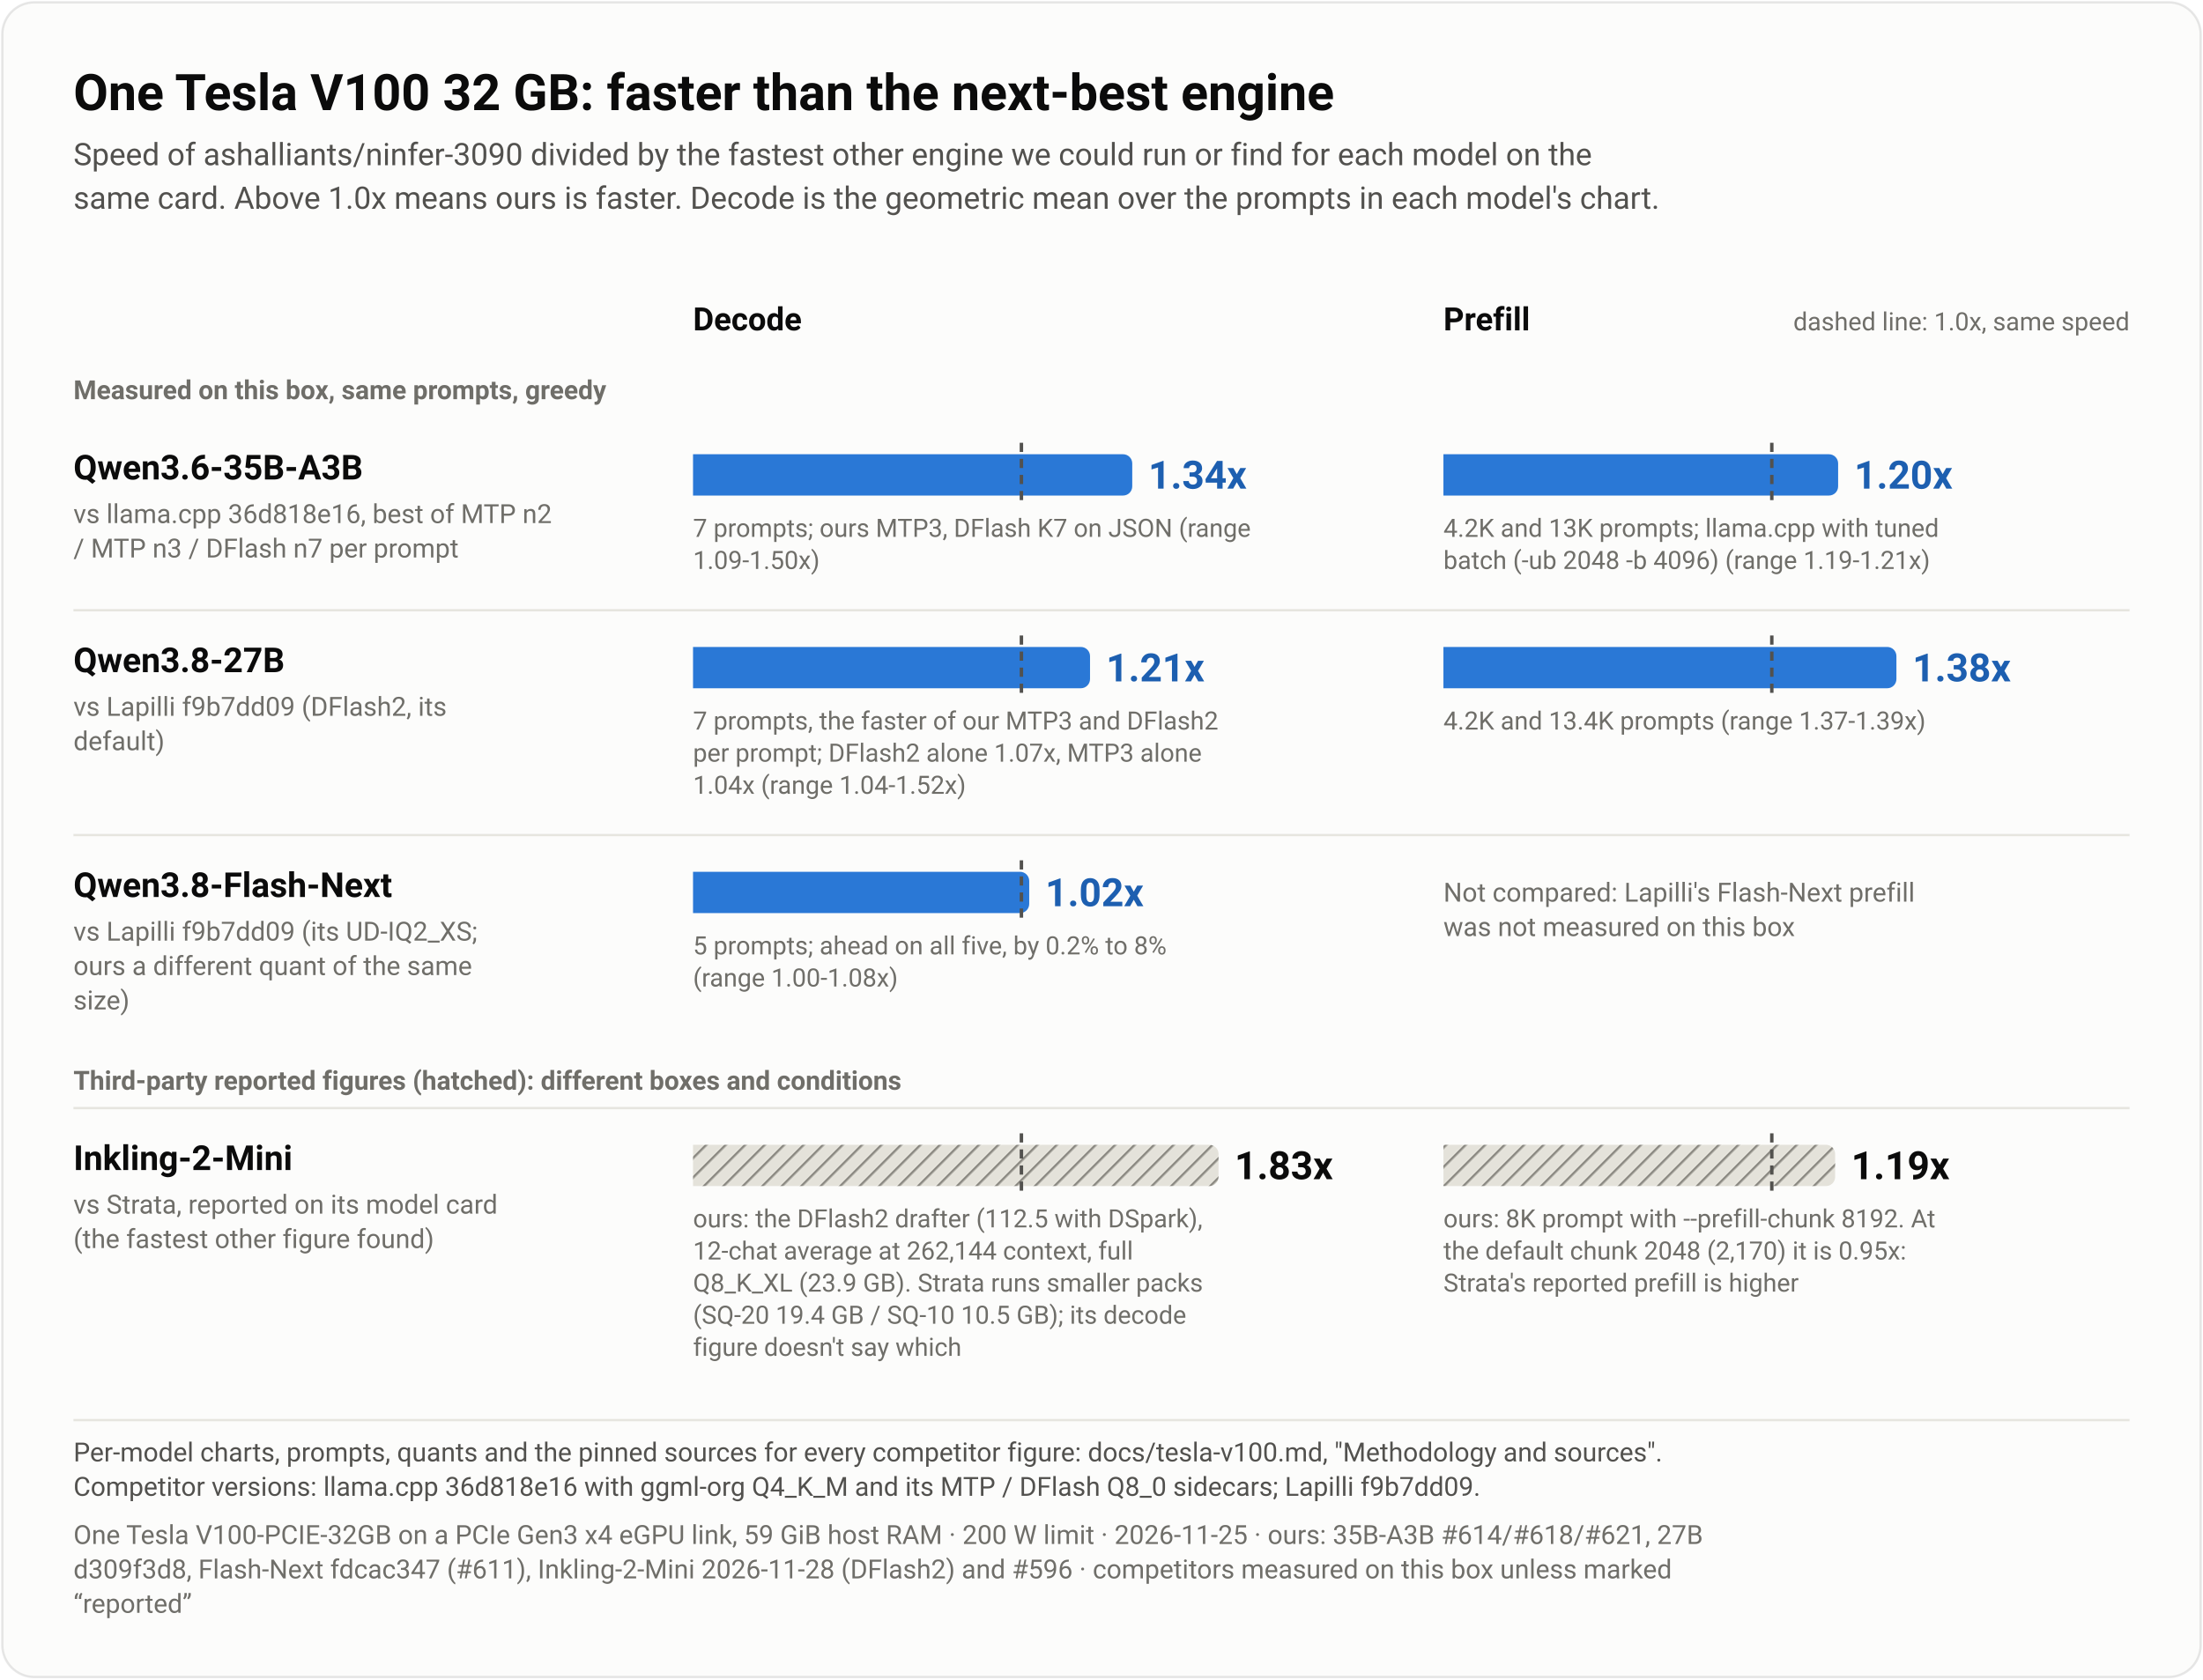
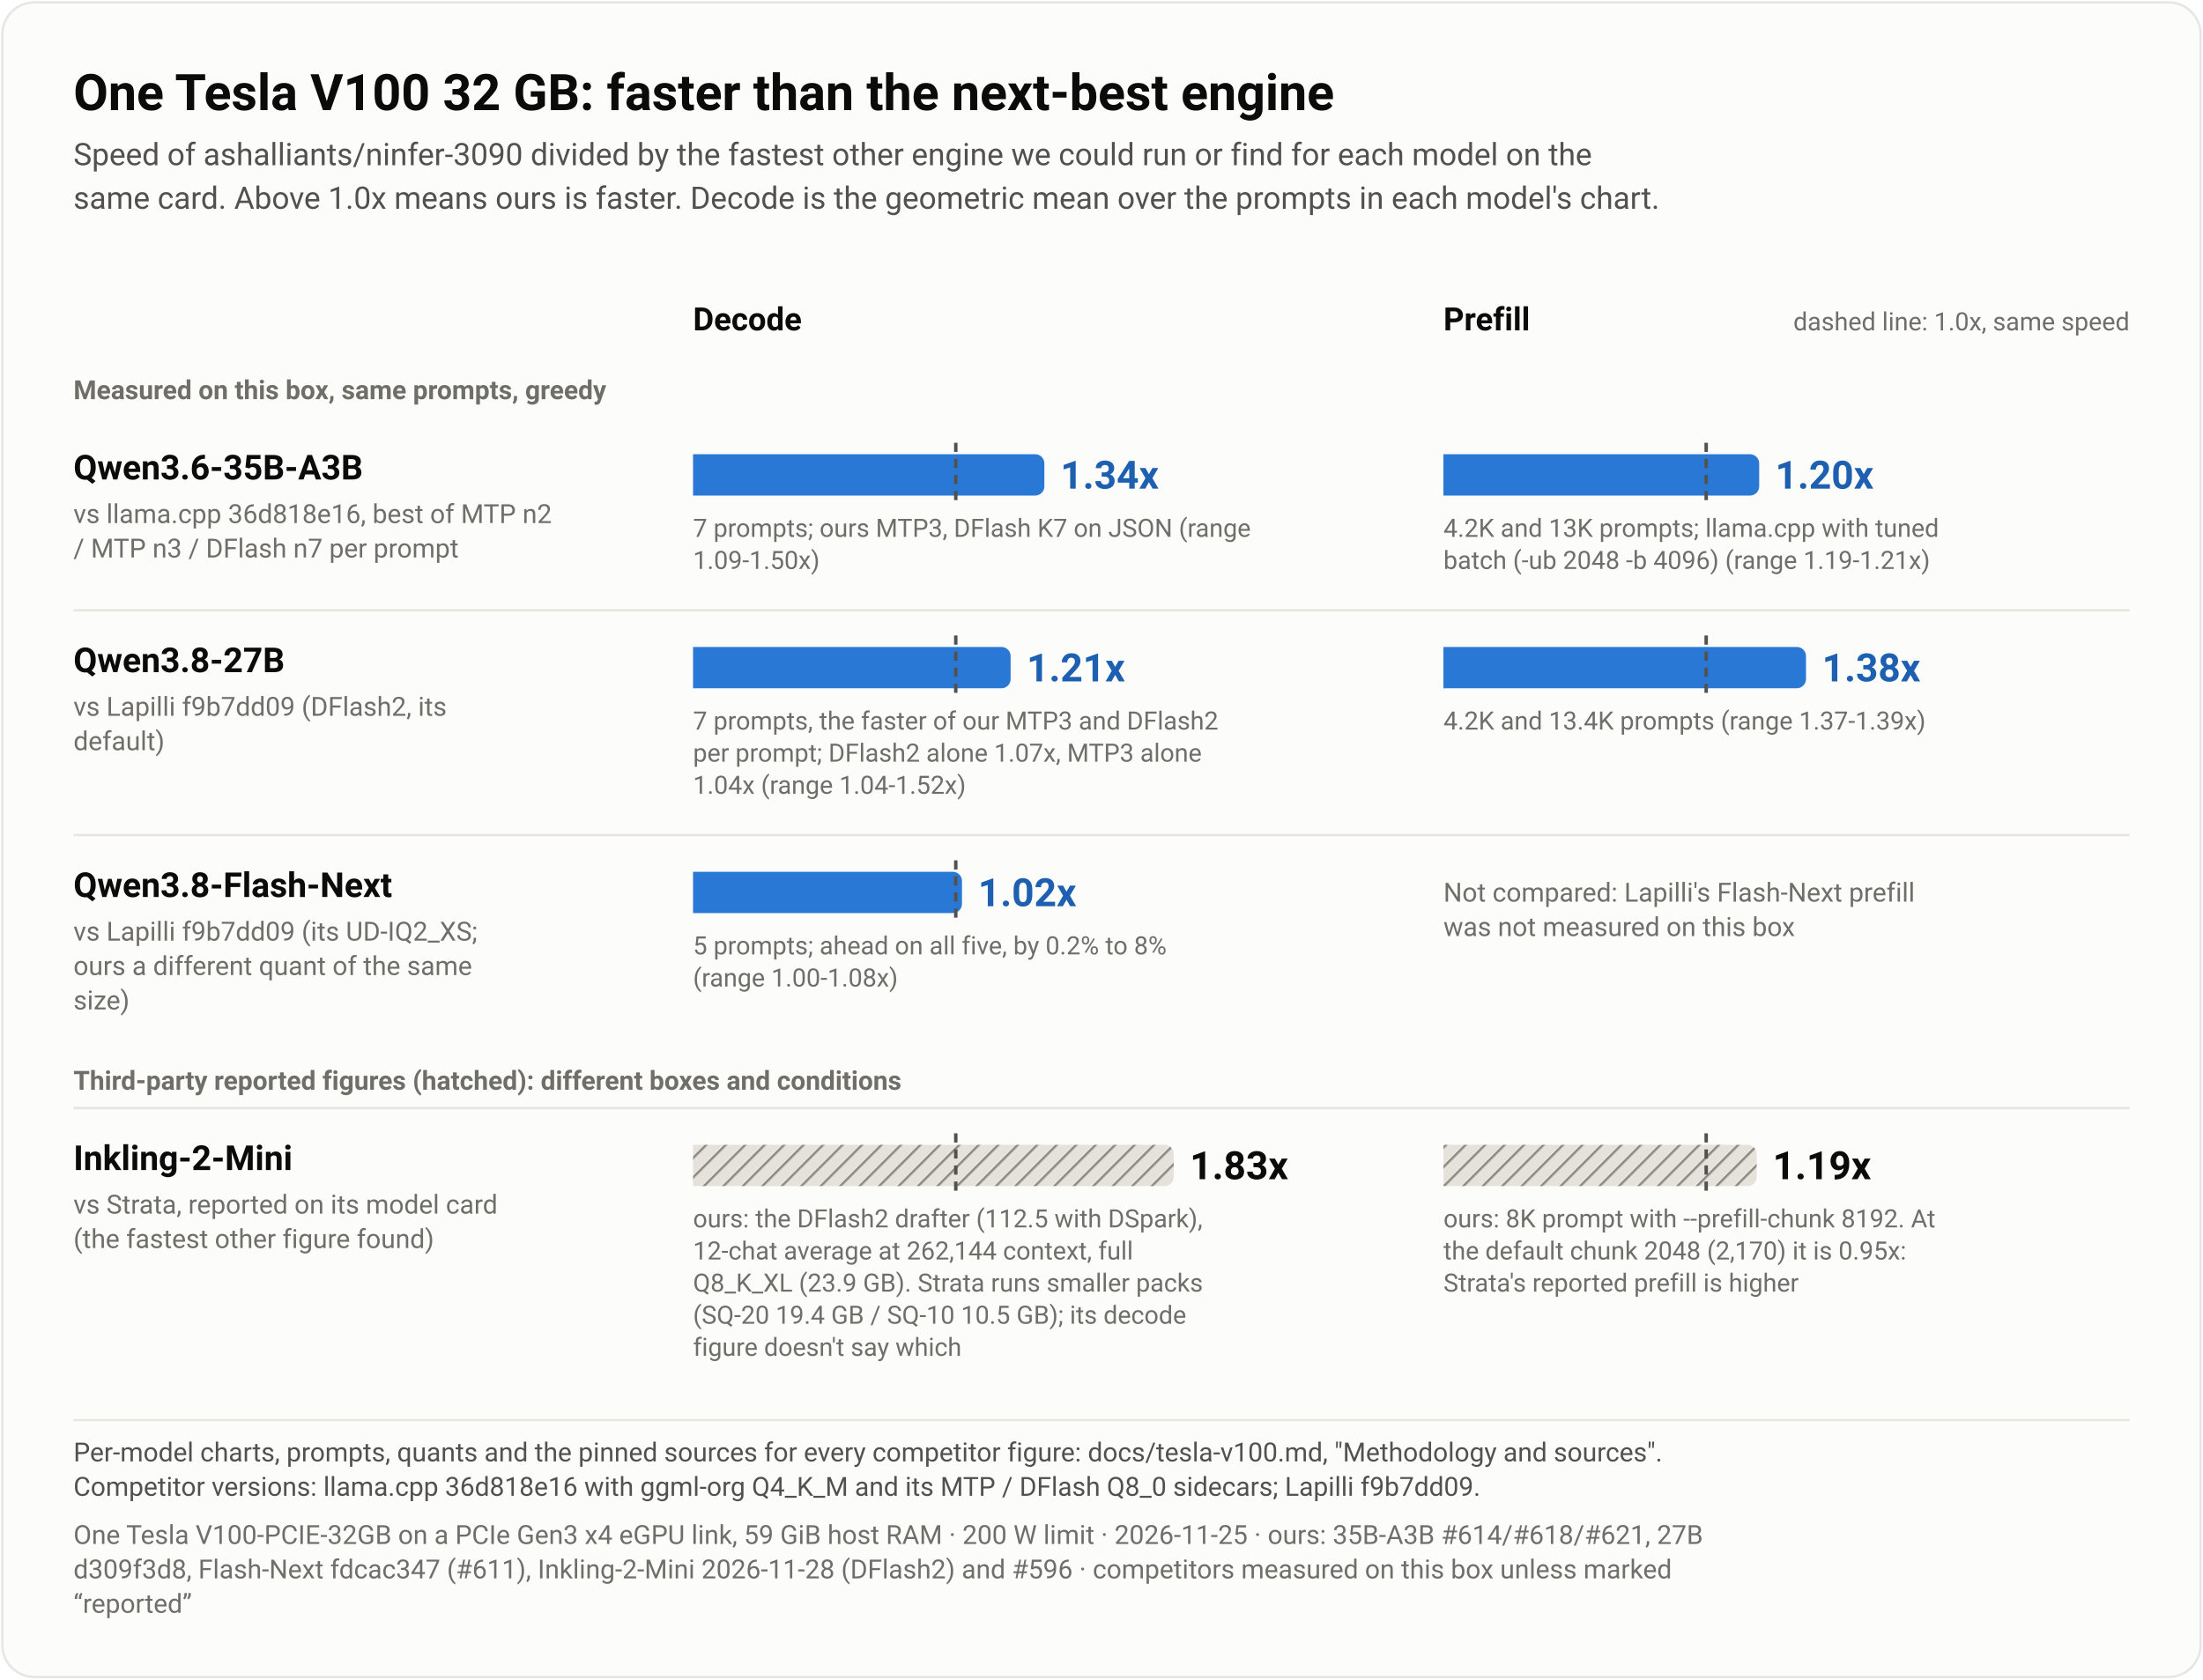
<svg xmlns="http://www.w3.org/2000/svg" viewBox="0 0 960 732" width="960" height="732" role="img" aria-label="Speed-up of ashalliants/ninfer-3090 over the next-best engine on one Tesla V100 32 GB. Qwen3.6-35B-A3B vs llama.cpp: 1.34x decode, 1.20x prefill. Qwen3.8-27B vs Lapilli: 1.21x decode, 1.38x prefill. Qwen3.8-Flash-Next vs Lapilli: 1.02x decode, prefill not compared. Inkling-2-Mini vs Strata's reported figures: 1.83x decode, 1.19x prefill with an 8192-token chunk (0.95x at the default chunk).">
  <style>
    .surface { fill: #fcfcfb; stroke: rgba(11,11,11,0.10); }
    .t1 { fill: #0b0b0b; } .t2 { fill: #52514e; } .t3 { fill: #6f6e69; }
    .grid { stroke: #e6e5df; } .base { stroke: #c3c2b7; } .ref { stroke: #52514e; stroke-dasharray: 4 3; }
    .ours { fill: #2a78d6; } .alt { fill: #1baf7a; } .same { fill: #eb6834; } .prev { fill: #b5b3aa; }
    .rep { fill: url(#hatch-v100-headline); } .hatchbg { fill: #e4e2da; } .hatchln { stroke: #8f8d86; }
    .win { fill: #1d5fb0; } .loss { fill: #b8471d; }
    text { font-family: system-ui, -apple-system, "Segoe UI", Roboto, "Helvetica Neue", Arial, sans-serif; }
    @media (prefers-color-scheme: dark) {
      .surface { fill: #1a1a19; stroke: rgba(255,255,255,0.12); }
      .t1 { fill: #f4f3ef; } .t2 { fill: #c3c2b7; } .t3 { fill: #a3a29b; }
      .grid { stroke: #2e2e2b; } .base { stroke: #4a4a46; } .ref { stroke: #c3c2b7; }
      .ours { fill: #3987e5; } .alt { fill: #199e70; } .same { fill: #d95926; } .prev { fill: #6f6e69; }
      .hatchbg { fill: #3a3935; } .hatchln { stroke: #8f8d86; }
      .win { fill: #79b0f0; } .loss { fill: #f08a5d; }
    }
  </style>
  <defs>
    <pattern id="hatch-v100-headline" width="6" height="6" patternUnits="userSpaceOnUse" patternTransform="rotate(45)">
      <rect width="6" height="6" class="hatchbg" />
      <line x1="0" y1="0" x2="0" y2="6" class="hatchln" stroke-width="2" />
    </pattern>
  </defs>
  <rect x="1" y="1" width="958" height="730" rx="14" class="surface" stroke-width="1" />
  <text x="32.0" y="48.0" class="t1" font-size="22" font-weight="700" text-anchor="start">One Tesla V100 32 GB: faster than the next-best engine</text>
  <text x="32.0" y="72.0" class="t2" font-size="13.5" font-weight="400" text-anchor="start">Speed of ashalliants/ninfer-3090 divided by the fastest other engine we could run or find for each model on the</text>
  <text x="32.0" y="91.0" class="t2" font-size="13.5" font-weight="400" text-anchor="start">same card. Above 1.0x means ours is faster. Decode is the geometric mean over the prompts in each model's chart.</text>
  <text x="302.0" y="144.0" class="t1" font-size="14" font-weight="700" text-anchor="start">Decode</text>
  <text x="629.0" y="144.0" class="t1" font-size="14" font-weight="700" text-anchor="start">Prefill</text>
  <text x="928.0" y="144.0" class="t3" font-size="11" font-weight="400" text-anchor="end">dashed line: 1.0x, same speed</text>
  <text x="32.0" y="174.0" class="t3" font-size="11.5" font-weight="600" text-anchor="start">Measured on this box, same prompts, greedy</text>
  <text x="32.0" y="209.0" class="t1" font-size="15" font-weight="700" text-anchor="start">Qwen3.6-35B-A3B</text>
  <text x="32.0" y="228.0" class="t3" font-size="11.5" font-weight="400" text-anchor="start">vs llama.cpp 36d818e16, best of MTP n2</text>
  <text x="32.0" y="243.0" class="t3" font-size="11.5" font-weight="400" text-anchor="start">/ MTP n3 / DFlash n7 per prompt</text>
-   <path class="ours" d="M302.0,198.0 h187.4 a4,4 0 0 1 4,4 v10.0 a4,4 0 0 1 -4,4 h-187.4 z" />
-   <line x1="445.1" y1="193.0" x2="445.1" y2="221.0" class="ref" stroke-width="1.5" />
-   <text x="500.4" y="213.0" class="win" font-size="17" font-weight="700" text-anchor="start">1.34x</text>
+   <path class="ours" d="M302.0,198.0 h149.1 a4,4 0 0 1 4,4 v10.0 a4,4 0 0 1 -4,4 h-149.1 z" />
+   <line x1="416.5" y1="193.0" x2="416.5" y2="221.0" class="ref" stroke-width="1.5" />
+   <text x="462.1" y="213.0" class="win" font-size="17" font-weight="700" text-anchor="start">1.34x</text>
  <text x="302.0" y="234.0" class="t3" font-size="11" font-weight="400" text-anchor="start">7 prompts; ours MTP3, DFlash K7 on JSON (range</text>
  <text x="302.0" y="248.0" class="t3" font-size="11" font-weight="400" text-anchor="start">1.09-1.50x)</text>
-   <path class="ours" d="M629.0,198.0 h168.0 a4,4 0 0 1 4,4 v10.0 a4,4 0 0 1 -4,4 h-168.0 z" />
-   <line x1="772.1" y1="193.0" x2="772.1" y2="221.0" class="ref" stroke-width="1.5" />
-   <text x="808.0" y="213.0" class="win" font-size="17" font-weight="700" text-anchor="start">1.20x</text>
+   <path class="ours" d="M629.0,198.0 h133.6 a4,4 0 0 1 4,4 v10.0 a4,4 0 0 1 -4,4 h-133.6 z" />
+   <line x1="743.5" y1="193.0" x2="743.5" y2="221.0" class="ref" stroke-width="1.5" />
+   <text x="773.6" y="213.0" class="win" font-size="17" font-weight="700" text-anchor="start">1.20x</text>
  <text x="629.0" y="234.0" class="t3" font-size="11" font-weight="400" text-anchor="start">4.2K and 13K prompts; llama.cpp with tuned</text>
  <text x="629.0" y="248.0" class="t3" font-size="11" font-weight="400" text-anchor="start">batch (-ub 2048 -b 4096) (range 1.19-1.21x)</text>
  <line x1="32" y1="266.0" x2="928" y2="266.0" class="grid" stroke-width="1" />
  <text x="32.0" y="293.0" class="t1" font-size="15" font-weight="700" text-anchor="start">Qwen3.8-27B</text>
  <text x="32.0" y="312.0" class="t3" font-size="11.5" font-weight="400" text-anchor="start">vs Lapilli f9b7dd09 (DFlash2, its</text>
  <text x="32.0" y="327.0" class="t3" font-size="11.5" font-weight="400" text-anchor="start">default)</text>
-   <path class="ours" d="M302.0,282.0 h169.0 a4,4 0 0 1 4,4 v10.0 a4,4 0 0 1 -4,4 h-169.0 z" />
-   <line x1="445.1" y1="277.0" x2="445.1" y2="305.0" class="ref" stroke-width="1.5" />
-   <text x="482.0" y="297.0" class="win" font-size="17" font-weight="700" text-anchor="start">1.21x</text>
+   <path class="ours" d="M302.0,282.0 h134.4 a4,4 0 0 1 4,4 v10.0 a4,4 0 0 1 -4,4 h-134.4 z" />
+   <line x1="416.5" y1="277.0" x2="416.5" y2="305.0" class="ref" stroke-width="1.5" />
+   <text x="447.4" y="297.0" class="win" font-size="17" font-weight="700" text-anchor="start">1.21x</text>
  <text x="302.0" y="318.0" class="t3" font-size="11" font-weight="400" text-anchor="start">7 prompts, the faster of our MTP3 and DFlash2</text>
  <text x="302.0" y="332.0" class="t3" font-size="11" font-weight="400" text-anchor="start">per prompt; DFlash2 alone 1.07x, MTP3 alone</text>
  <text x="302.0" y="346.0" class="t3" font-size="11" font-weight="400" text-anchor="start">1.04x (range 1.04-1.52x)</text>
-   <path class="ours" d="M629.0,282.0 h193.4 a4,4 0 0 1 4,4 v10.0 a4,4 0 0 1 -4,4 h-193.4 z" />
-   <line x1="772.1" y1="277.0" x2="772.1" y2="305.0" class="ref" stroke-width="1.5" />
-   <text x="833.4" y="297.0" class="win" font-size="17" font-weight="700" text-anchor="start">1.38x</text>
+   <path class="ours" d="M629.0,282.0 h154.0 a4,4 0 0 1 4,4 v10.0 a4,4 0 0 1 -4,4 h-154.0 z" />
+   <line x1="743.5" y1="277.0" x2="743.5" y2="305.0" class="ref" stroke-width="1.5" />
+   <text x="794.0" y="297.0" class="win" font-size="17" font-weight="700" text-anchor="start">1.38x</text>
  <text x="629.0" y="318.0" class="t3" font-size="11" font-weight="400" text-anchor="start">4.2K and 13.4K prompts (range 1.37-1.39x)</text>
  <line x1="32" y1="364.0" x2="928" y2="364.0" class="grid" stroke-width="1" />
  <text x="32.0" y="391.0" class="t1" font-size="15" font-weight="700" text-anchor="start">Qwen3.8-Flash-Next</text>
  <text x="32.0" y="410.0" class="t3" font-size="11.5" font-weight="400" text-anchor="start">vs Lapilli f9b7dd09 (its UD-IQ2_XS;</text>
  <text x="32.0" y="425.0" class="t3" font-size="11.5" font-weight="400" text-anchor="start">ours a different quant of the same</text>
  <text x="32.0" y="440.0" class="t3" font-size="11.5" font-weight="400" text-anchor="start">size)</text>
-   <path class="ours" d="M302.0,380.0 h142.5 a4,4 0 0 1 4,4 v10.0 a4,4 0 0 1 -4,4 h-142.5 z" />
-   <line x1="445.1" y1="375.0" x2="445.1" y2="403.0" class="ref" stroke-width="1.5" />
-   <text x="455.5" y="395.0" class="win" font-size="17" font-weight="700" text-anchor="start">1.02x</text>
+   <path class="ours" d="M302.0,380.0 h113.2 a4,4 0 0 1 4,4 v10.0 a4,4 0 0 1 -4,4 h-113.2 z" />
+   <line x1="416.5" y1="375.0" x2="416.5" y2="403.0" class="ref" stroke-width="1.5" />
+   <text x="426.2" y="395.0" class="win" font-size="17" font-weight="700" text-anchor="start">1.02x</text>
  <text x="302.0" y="416.0" class="t3" font-size="11" font-weight="400" text-anchor="start">5 prompts; ahead on all five, by 0.2% to 8%</text>
  <text x="302.0" y="430.0" class="t3" font-size="11" font-weight="400" text-anchor="start">(range 1.00-1.08x)</text>
  <text x="629.0" y="393.0" class="t3" font-size="11.5" font-weight="400" text-anchor="start">Not compared: Lapilli's Flash-Next prefill</text>
  <text x="629.0" y="408.0" class="t3" font-size="11.5" font-weight="400" text-anchor="start">was not measured on this box</text>
  <text x="32.0" y="475.0" class="t3" font-size="11.5" font-weight="600" text-anchor="start">Third-party reported figures (hatched): different boxes and conditions</text>
  <line x1="32" y1="483.0" x2="928" y2="483.0" class="grid" stroke-width="1" />
  <text x="32.0" y="510.0" class="t1" font-size="15" font-weight="700" text-anchor="start">Inkling-2-Mini</text>
  <text x="32.0" y="529.0" class="t3" font-size="11.5" font-weight="400" text-anchor="start">vs Strata, reported on its model card</text>
  <text x="32.0" y="544.0" class="t3" font-size="11.5" font-weight="400" text-anchor="start">(the fastest other figure found)</text>
-   <path class="rep" d="M302.0,499.0 h225.0 a4,4 0 0 1 4,4 v10.0 a4,4 0 0 1 -4,4 h-225.0 z" />
-   <line x1="445.1" y1="494.0" x2="445.1" y2="522.0" class="ref" stroke-width="1.5" />
-   <text x="538.0" y="514.0" class="t1" font-size="17" font-weight="700" text-anchor="start">1.83x</text>
+   <path class="rep" d="M302.0,499.0 h205.5 a4,4 0 0 1 4,4 v10.0 a4,4 0 0 1 -4,4 h-205.5 z" />
+   <line x1="416.5" y1="494.0" x2="416.5" y2="522.0" class="ref" stroke-width="1.5" />
+   <text x="518.5" y="514.0" class="t1" font-size="17" font-weight="700" text-anchor="start">1.83x</text>
  <text x="302.0" y="535.0" class="t3" font-size="11" font-weight="400" text-anchor="start">ours: the DFlash2 drafter (112.5 with DSpark),</text>
  <text x="302.0" y="549.0" class="t3" font-size="11" font-weight="400" text-anchor="start">12-chat average at 262,144 context, full</text>
  <text x="302.0" y="563.0" class="t3" font-size="11" font-weight="400" text-anchor="start">Q8_K_XL (23.9 GB). Strata runs smaller packs</text>
  <text x="302.0" y="577.0" class="t3" font-size="11" font-weight="400" text-anchor="start">(SQ-20 19.4 GB / SQ-10 10.5 GB); its decode</text>
  <text x="302.0" y="591.0" class="t3" font-size="11" font-weight="400" text-anchor="start">figure doesn't say which</text>
-   <path class="rep" d="M629.0,499.0 h166.7 a4,4 0 0 1 4,4 v10.0 a4,4 0 0 1 -4,4 h-166.7 z" />
-   <line x1="772.1" y1="494.0" x2="772.1" y2="522.0" class="ref" stroke-width="1.5" />
-   <text x="806.7" y="514.0" class="t1" font-size="17" font-weight="700" text-anchor="start">1.19x</text>
+   <path class="rep" d="M629.0,499.0 h132.5 a4,4 0 0 1 4,4 v10.0 a4,4 0 0 1 -4,4 h-132.5 z" />
+   <line x1="743.5" y1="494.0" x2="743.5" y2="522.0" class="ref" stroke-width="1.5" />
+   <text x="772.5" y="514.0" class="t1" font-size="17" font-weight="700" text-anchor="start">1.19x</text>
  <text x="629.0" y="535.0" class="t3" font-size="11" font-weight="400" text-anchor="start">ours: 8K prompt with --prefill-chunk 8192. At</text>
  <text x="629.0" y="549.0" class="t3" font-size="11" font-weight="400" text-anchor="start">the default chunk 2048 (2,170) it is 0.95x:</text>
  <text x="629.0" y="563.0" class="t3" font-size="11" font-weight="400" text-anchor="start">Strata's reported prefill is higher</text>
  <line x1="32" y1="619.0" x2="928" y2="619.0" class="grid" stroke-width="1" />
  <text x="32.0" y="637.0" class="t2" font-size="11.5" font-weight="400" text-anchor="start">Per-model charts, prompts, quants and the pinned sources for every competitor figure: docs/tesla-v100.md, "Methodology and sources".</text>
  <text x="32.0" y="652.0" class="t2" font-size="11.5" font-weight="400" text-anchor="start">Competitor versions: llama.cpp 36d818e16 with ggml-org Q4_K_M and its MTP / DFlash Q8_0 sidecars; Lapilli f9b7dd09.</text>
  <text x="32.0" y="673.0" class="t3" font-size="11.5" font-weight="400" text-anchor="start">One Tesla V100-PCIE-32GB on a PCIe Gen3 x4 eGPU link, 59 GiB host RAM · 200 W limit · 2026-11-25 · ours: 35B-A3B #614/#618/#621, 27B</text>
  <text x="32.0" y="688.0" class="t3" font-size="11.5" font-weight="400" text-anchor="start">d309f3d8, Flash-Next fdcac347 (#611), Inkling-2-Mini 2026-11-28 (DFlash2) and #596 · competitors measured on this box unless marked</text>
  <text x="32.0" y="703.0" class="t3" font-size="11.5" font-weight="400" text-anchor="start">“reported”</text>
</svg>
